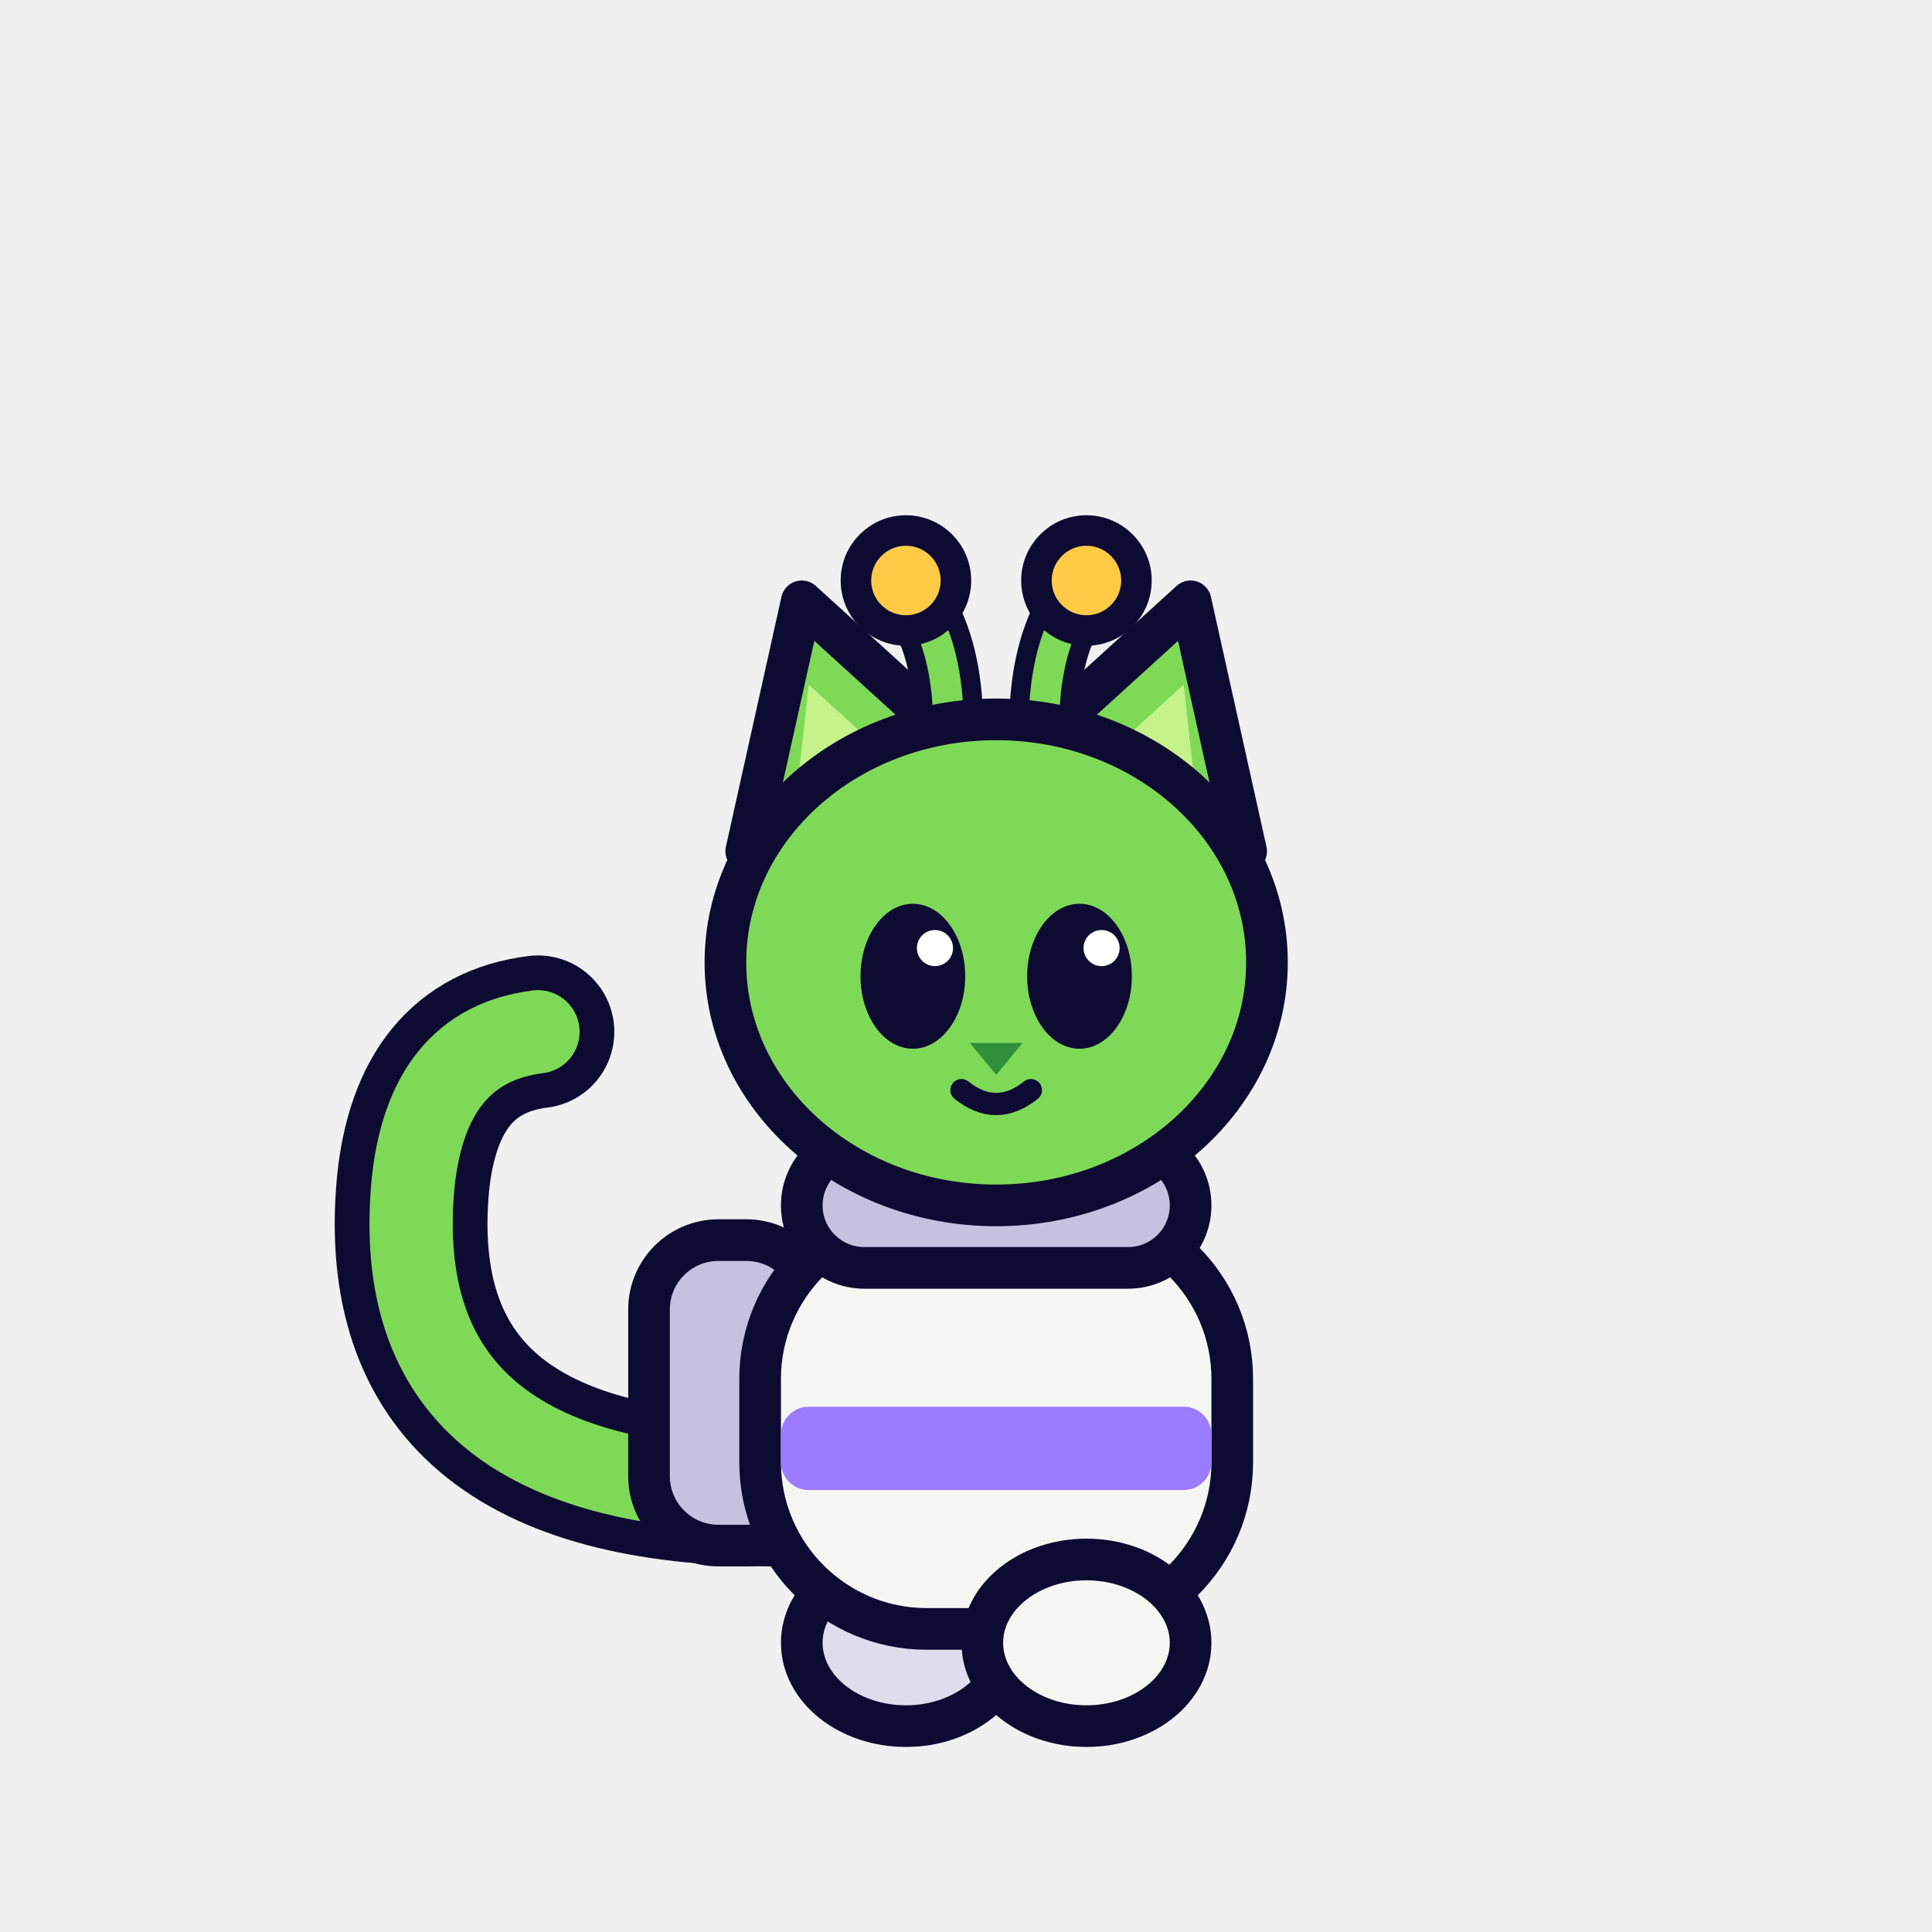
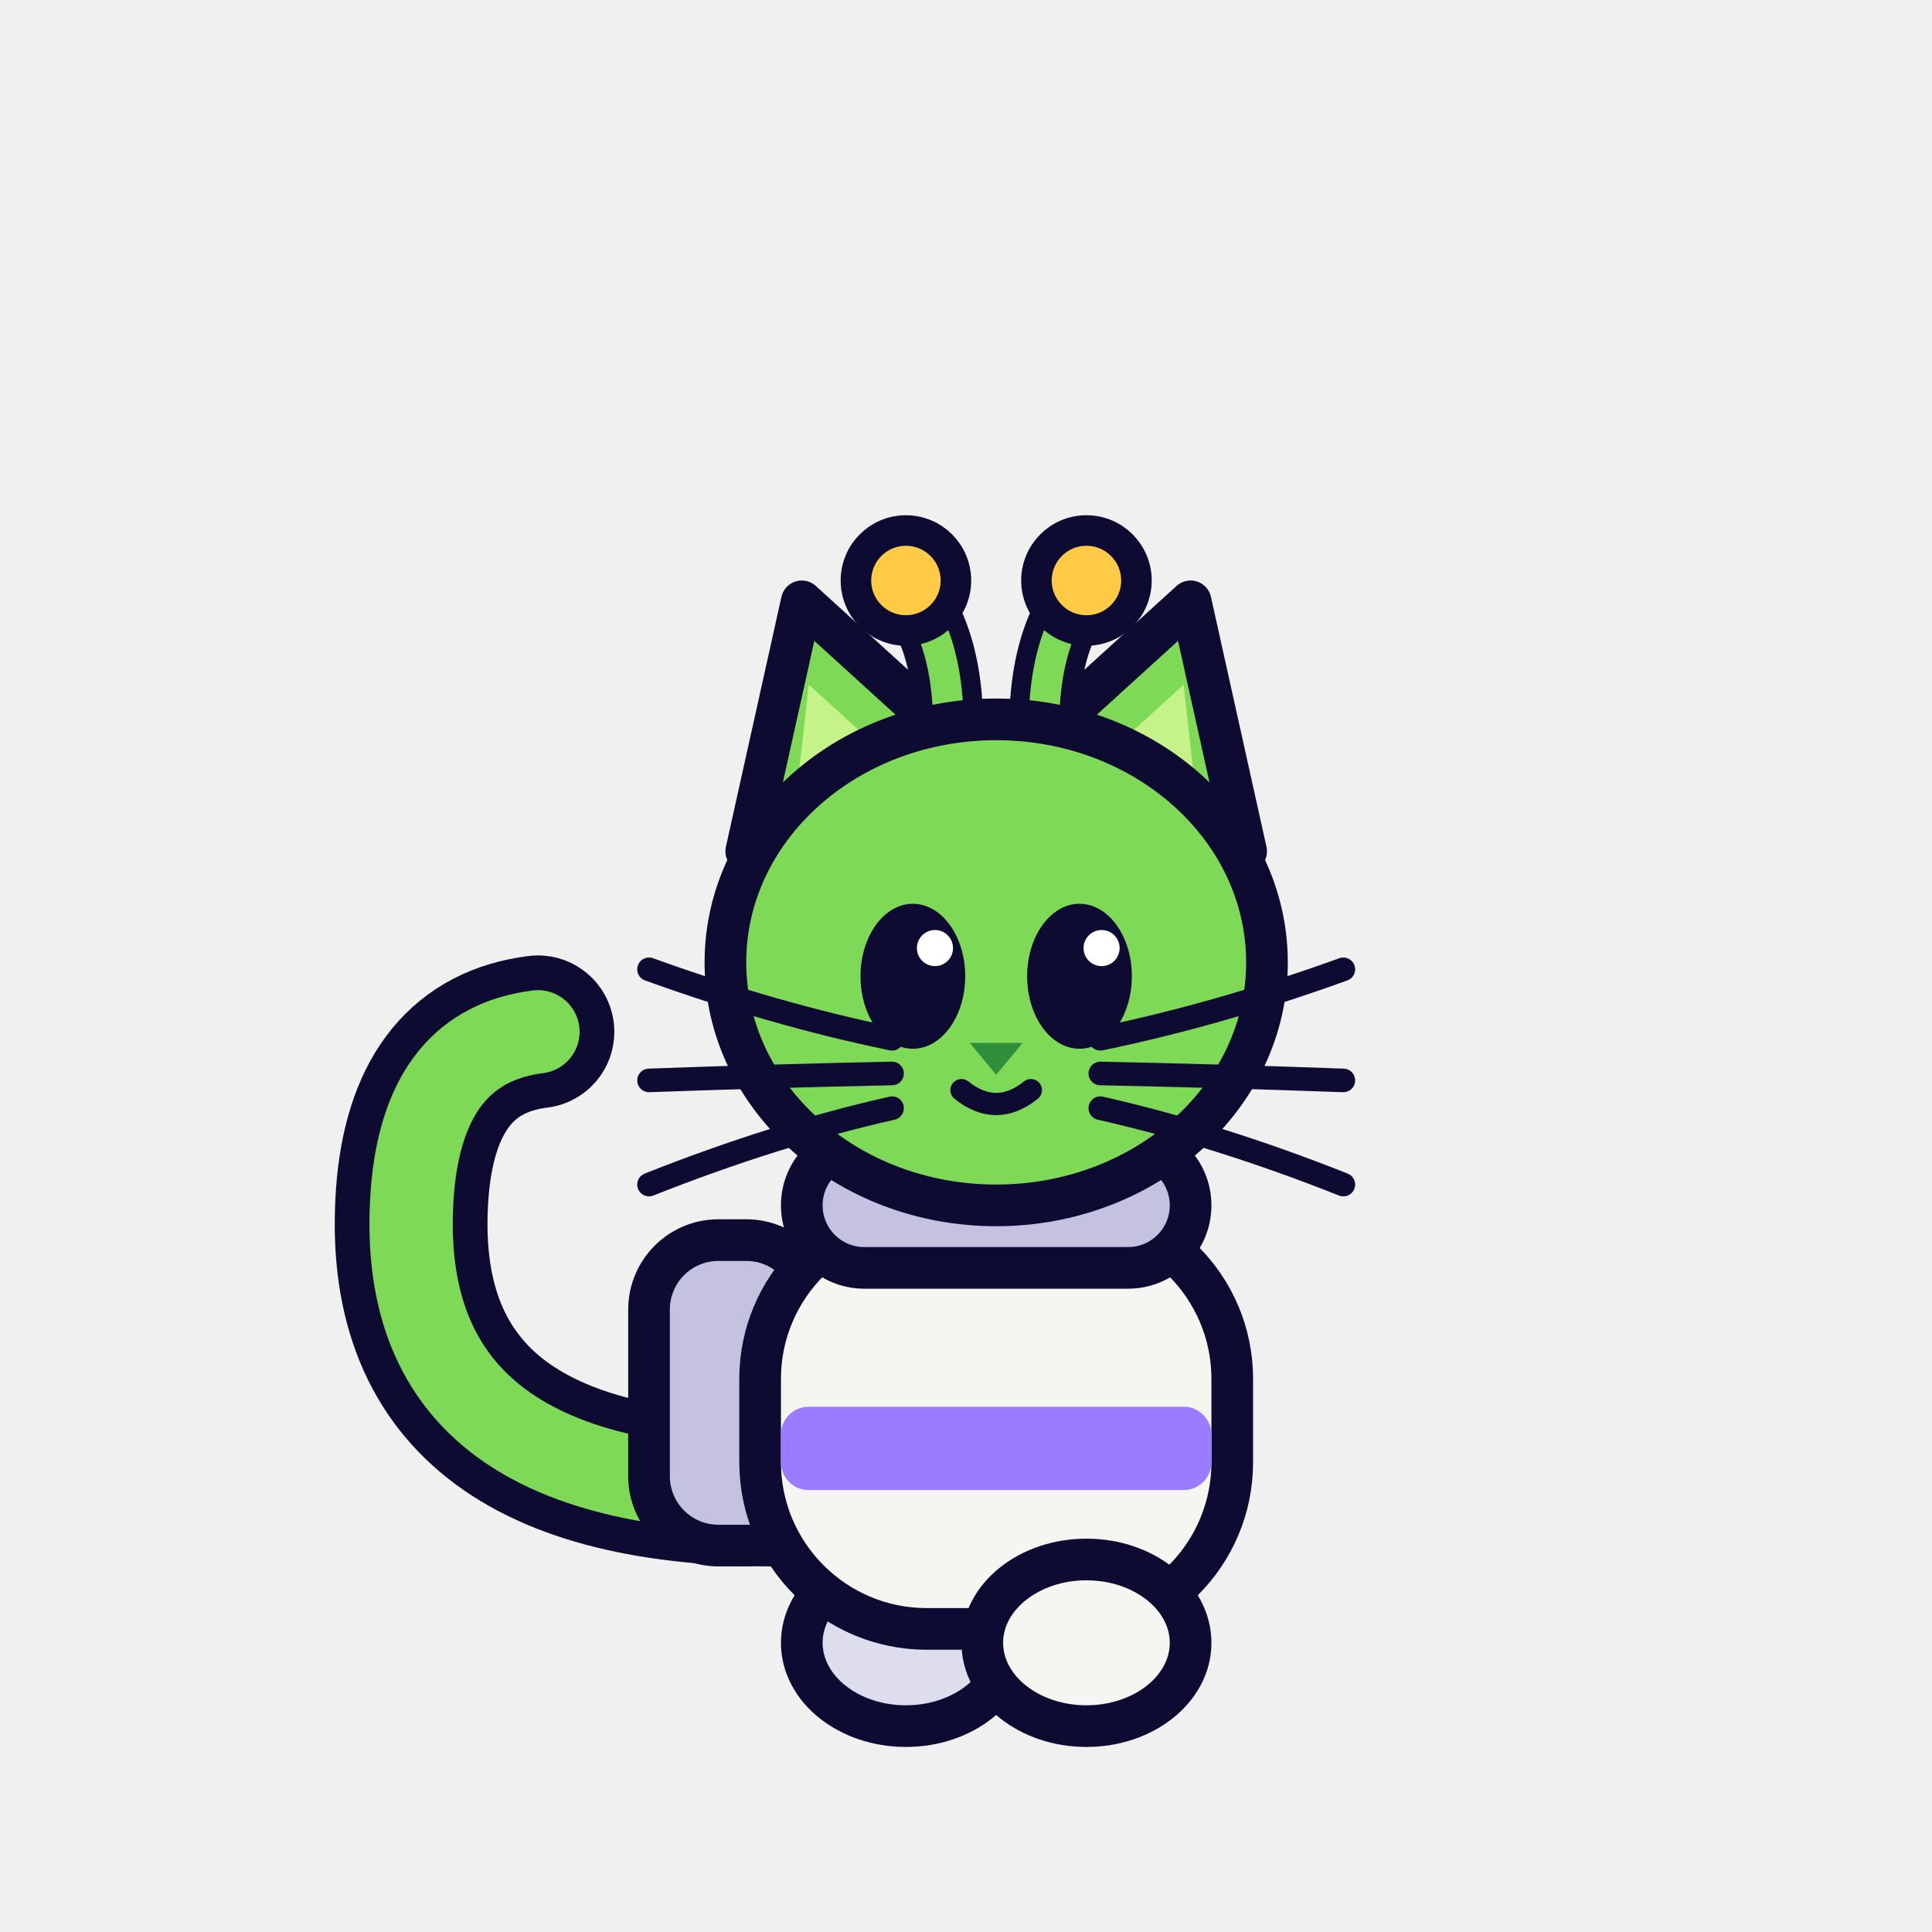
<svg xmlns="http://www.w3.org/2000/svg" width="128" height="128" viewBox="0 0 128 128">
  <g transform="translate(66 84) scale(0.92)">
    <g transform="rotate(0.00 0 31) translate(0 31) scale(1.000 1.000) translate(0 -31)">
      <g transform="translate(0 0.00)">
        <g id="cola" transform="rotate(0.00 -16 16)">
          <path d="M-16 16 Q-44 16 -42 -6 Q-41 -16 -33 -17" fill="none" stroke="#0e0b33" stroke-width="11" stroke-linecap="round" />
          <path d="M-16 16 Q-44 16 -42 -6 Q-41 -16 -33 -17" fill="none" stroke="#7ed957" stroke-width="6" stroke-linecap="round" />
        </g>
      </g>
      <g transform="translate(0 0.00)">
        <g id="pierna-trasera" transform="translate(0.00 0.00)">
          <ellipse cx="-6.5" cy="27" rx="7.5" ry="6" fill="#dedded" stroke="#0e0b33" stroke-width="3" />
        </g>
      </g>
      <g transform="translate(0 0.00)">
        <rect id="mochila" x="-25" y="-2" width="12" height="22" rx="5" fill="#c4c2e0" stroke="#0e0b33" stroke-width="3" />
      </g>
      <g transform="translate(0 0.00)">
        <g id="cuerpo">
          <rect x="-17" y="-4" width="34" height="30" rx="12" fill="#f5f5f2" stroke="#0e0b33" stroke-width="3" />
          <rect x="-15.5" y="10" width="31" height="6" rx="2" fill="#9b7bff" />
        </g>
      </g>
      <g transform="translate(0 0.00)">
        <g id="pierna-delantera" transform="translate(0.00 0.00)">
          <ellipse cx="6.5" cy="27" rx="7.5" ry="6" fill="#f5f5f2" stroke="#0e0b33" stroke-width="3" />
        </g>
      </g>
      <g transform="translate(0 0.00)">
        <rect id="cuello" x="-14" y="-9" width="28" height="9" rx="4.5" fill="#c4c2e0" stroke="#0e0b33" stroke-width="3" />
      </g>
      <g transform="translate(0 0.00)">
        <g id="cabeza">
          <path transform="rotate(0.00 -11 -34)" d="M-18 -30 L-14 -48 L-3 -38 Z" fill="#7ed957" stroke="#0e0b33" stroke-width="3" stroke-linejoin="round" />
          <path transform="rotate(0.00 11 -34)" d="M18 -30 L14 -48 L3 -38 Z" fill="#7ed957" stroke="#0e0b33" stroke-width="3" stroke-linejoin="round" />
          <path transform="rotate(0.00 -11 -34)" d="M-14.5 -33 L-13.5 -42 L-8 -37 Z" fill="#c6f28a" />
          <path transform="rotate(0.00 11 -34)" d="M14.5 -33 L13.5 -42 L8 -37 Z" fill="#c6f28a" />
          <g transform="rotate(0.00 -3.5 -37)">
            <path d="M-3.5 -37 Q-3 -45 -6.5 -49" fill="none" stroke="#0e0b33" stroke-width="5" stroke-linecap="round" />
            <path d="M-3.5 -37 Q-3 -45 -6.5 -49" fill="none" stroke="#7ed957" stroke-width="2.2" stroke-linecap="round" />
            <circle cx="-6.5" cy="-49.5" r="3.6" fill="#ffcb47" stroke="#0e0b33" stroke-width="2.2" />
          </g>
          <g transform="rotate(0.00 3.5 -37)">
            <path d="M3.5 -37 Q3 -45 6.5 -49" fill="none" stroke="#0e0b33" stroke-width="5" stroke-linecap="round" />
            <path d="M3.5 -37 Q3 -45 6.5 -49" fill="none" stroke="#7ed957" stroke-width="2.2" stroke-linecap="round" />
            <circle cx="6.5" cy="-49.5" r="3.6" fill="#ffcb47" stroke="#0e0b33" stroke-width="2.2" />
          </g>
          <ellipse cx="0" cy="-22" rx="19.5" ry="17.5" fill="#7ed957" stroke="#0e0b33" stroke-width="3" />
          <ellipse cx="-6" cy="-21" rx="3.77" ry="5.22" fill="#0e0b33" />
          <ellipse cx="6" cy="-21" rx="3.77" ry="5.22" fill="#0e0b33" />
          <circle cx="-4.41" cy="-23.03" r="1.30" fill="#fff" />
          <circle cx="7.59" cy="-23.03" r="1.30" fill="#fff" />
          <path d="M-1.9 -16.2 h3.8 l-1.9 2.3 z" fill="#2f8f3a" />
          <path d="M-2.5 -12.8 q2.5 2 5 0" fill="none" stroke="#0e0b33" stroke-width="1.6" stroke-linecap="round" />
+           <g stroke="#0e0b33" stroke-width="1.7" stroke-linecap="round" fill="none">
+             <path d="M-7.5 -16.5 Q-16 -18.25 -25 -21.5" />
+             <path d="M-7.5 -14 Q-16 -13.825 -25 -13.5" />
+             <path d="M-7.5 -11.5 Q-16 -9.575 -25 -6.0" />
+             <path d="M7.5 -16.5 Q16 -18.25 25 -21.5" />
+             <path d="M7.5 -14 Q16 -13.825 25 -13.5" />
+             <path d="M7.5 -11.5 Q16 -9.575 25 -6.0" />
+           </g>
        </g>
      </g>
    </g>
  </g>
</svg>
